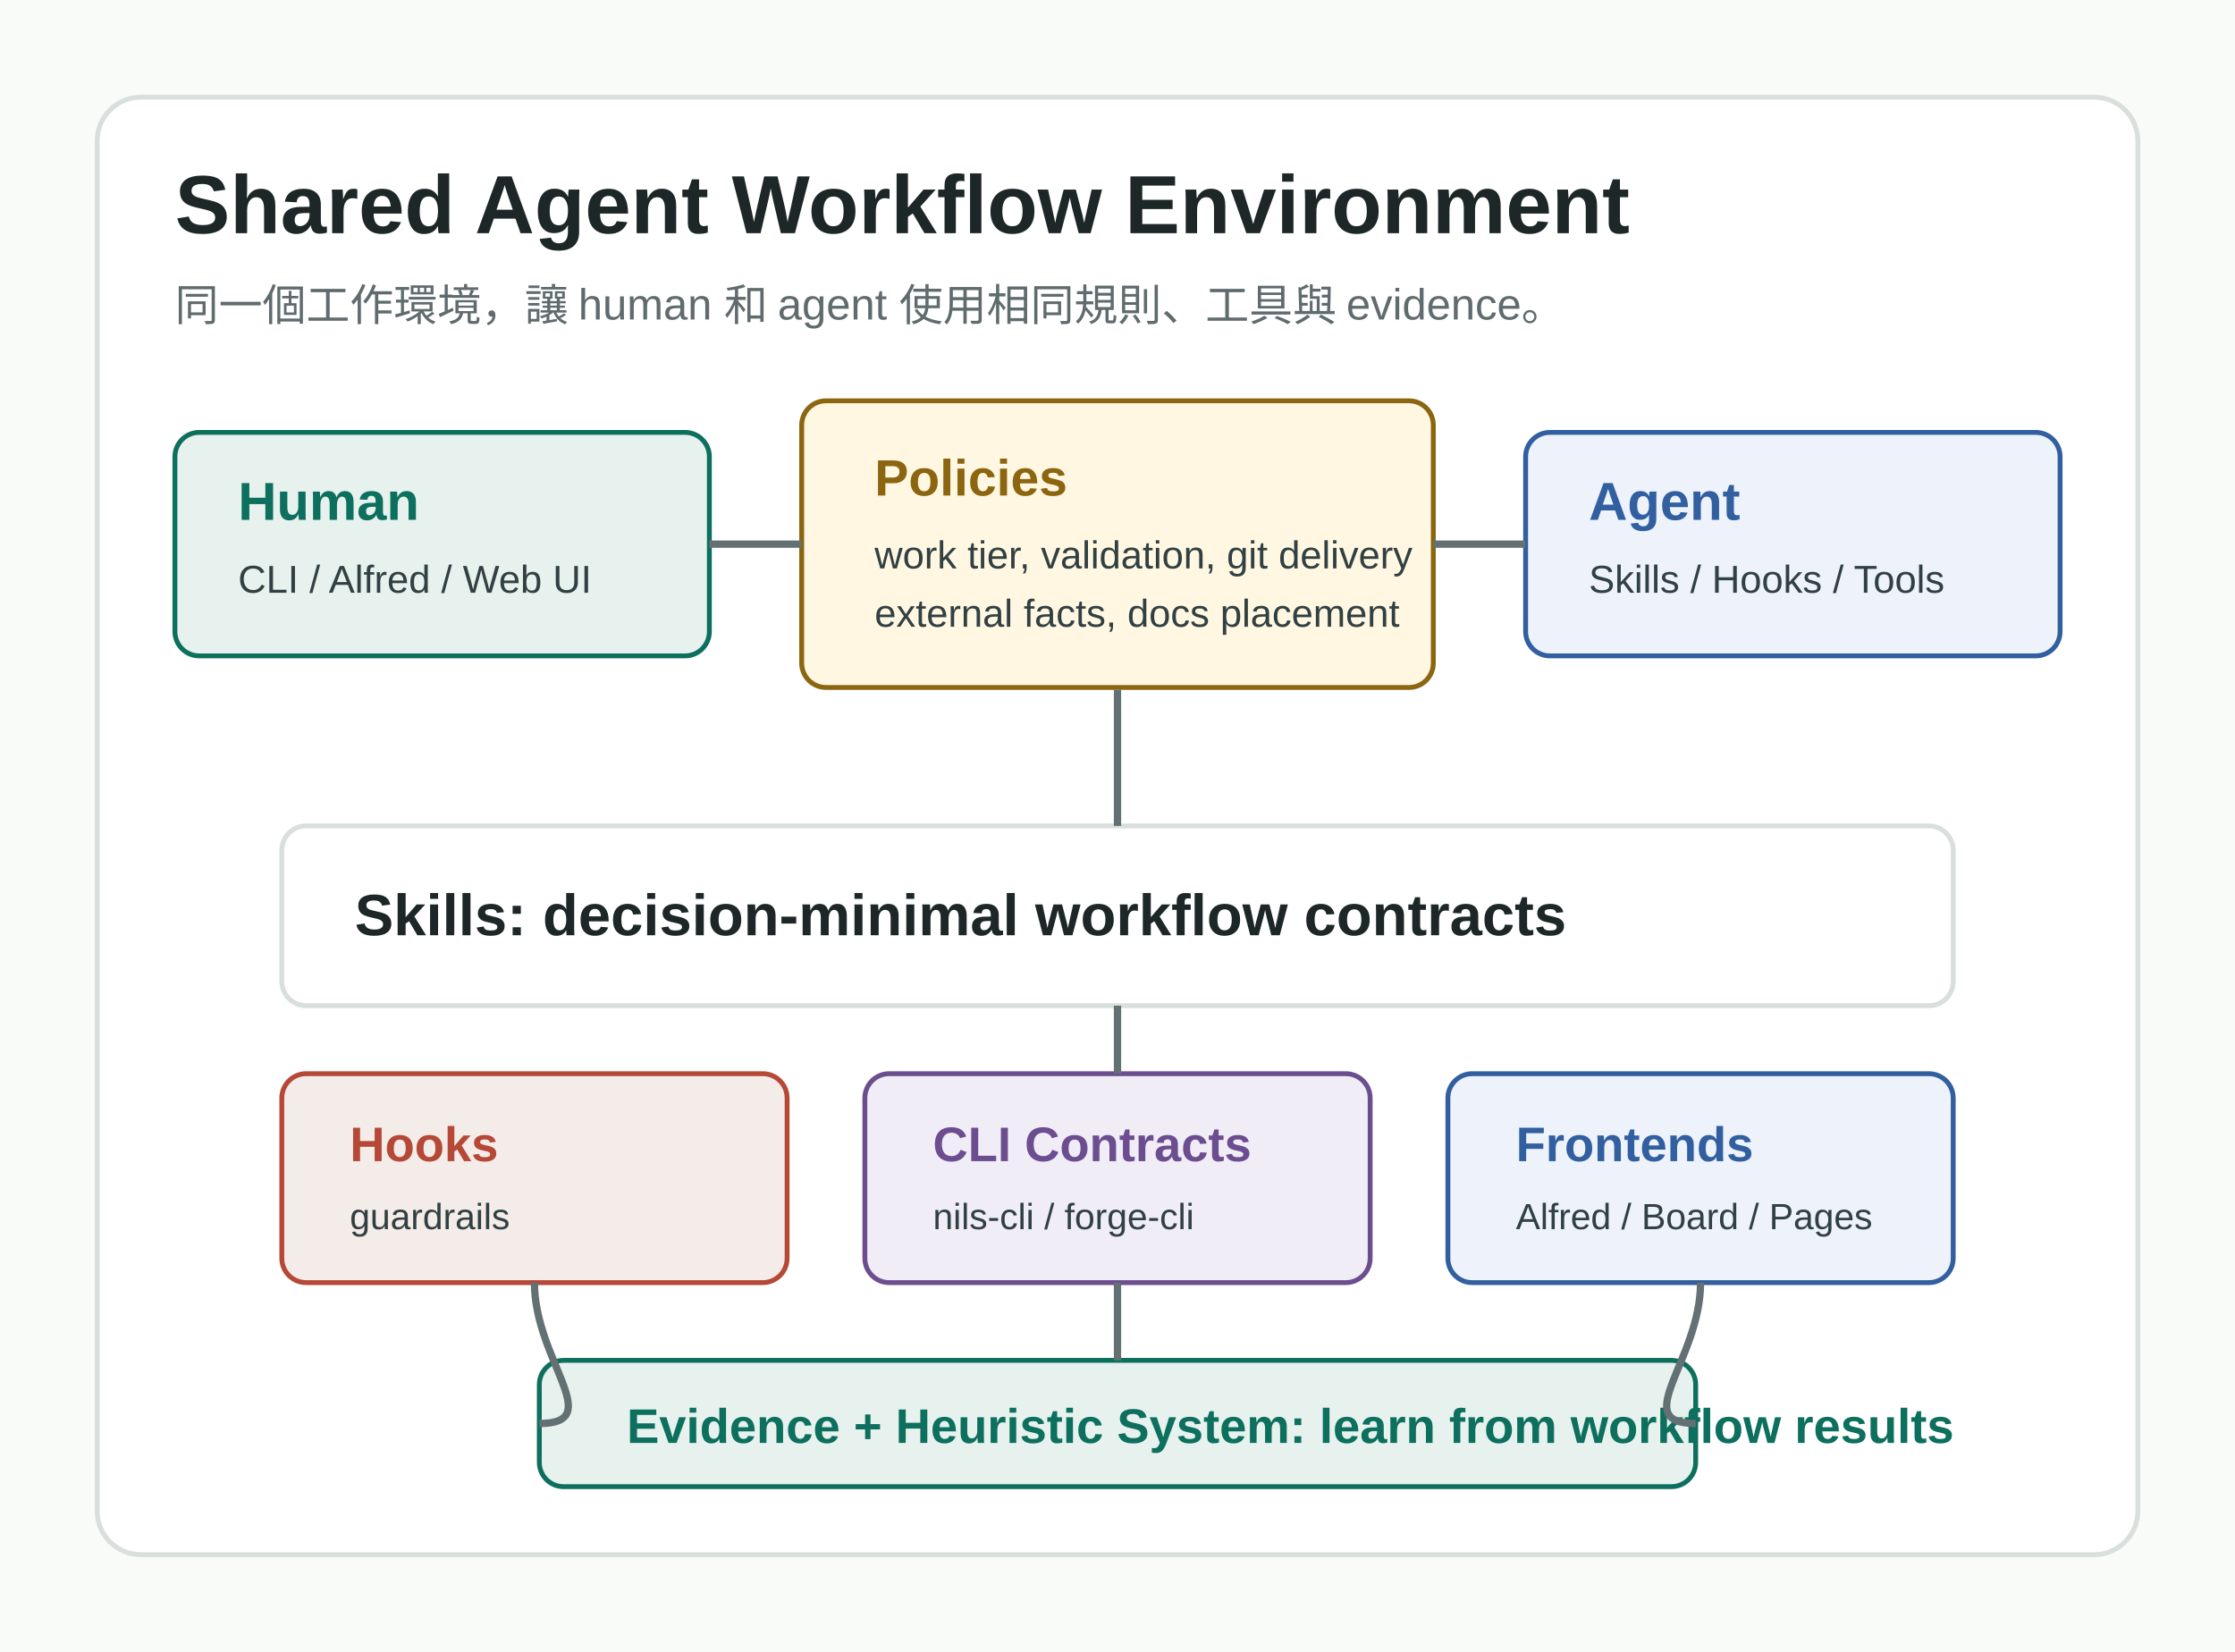
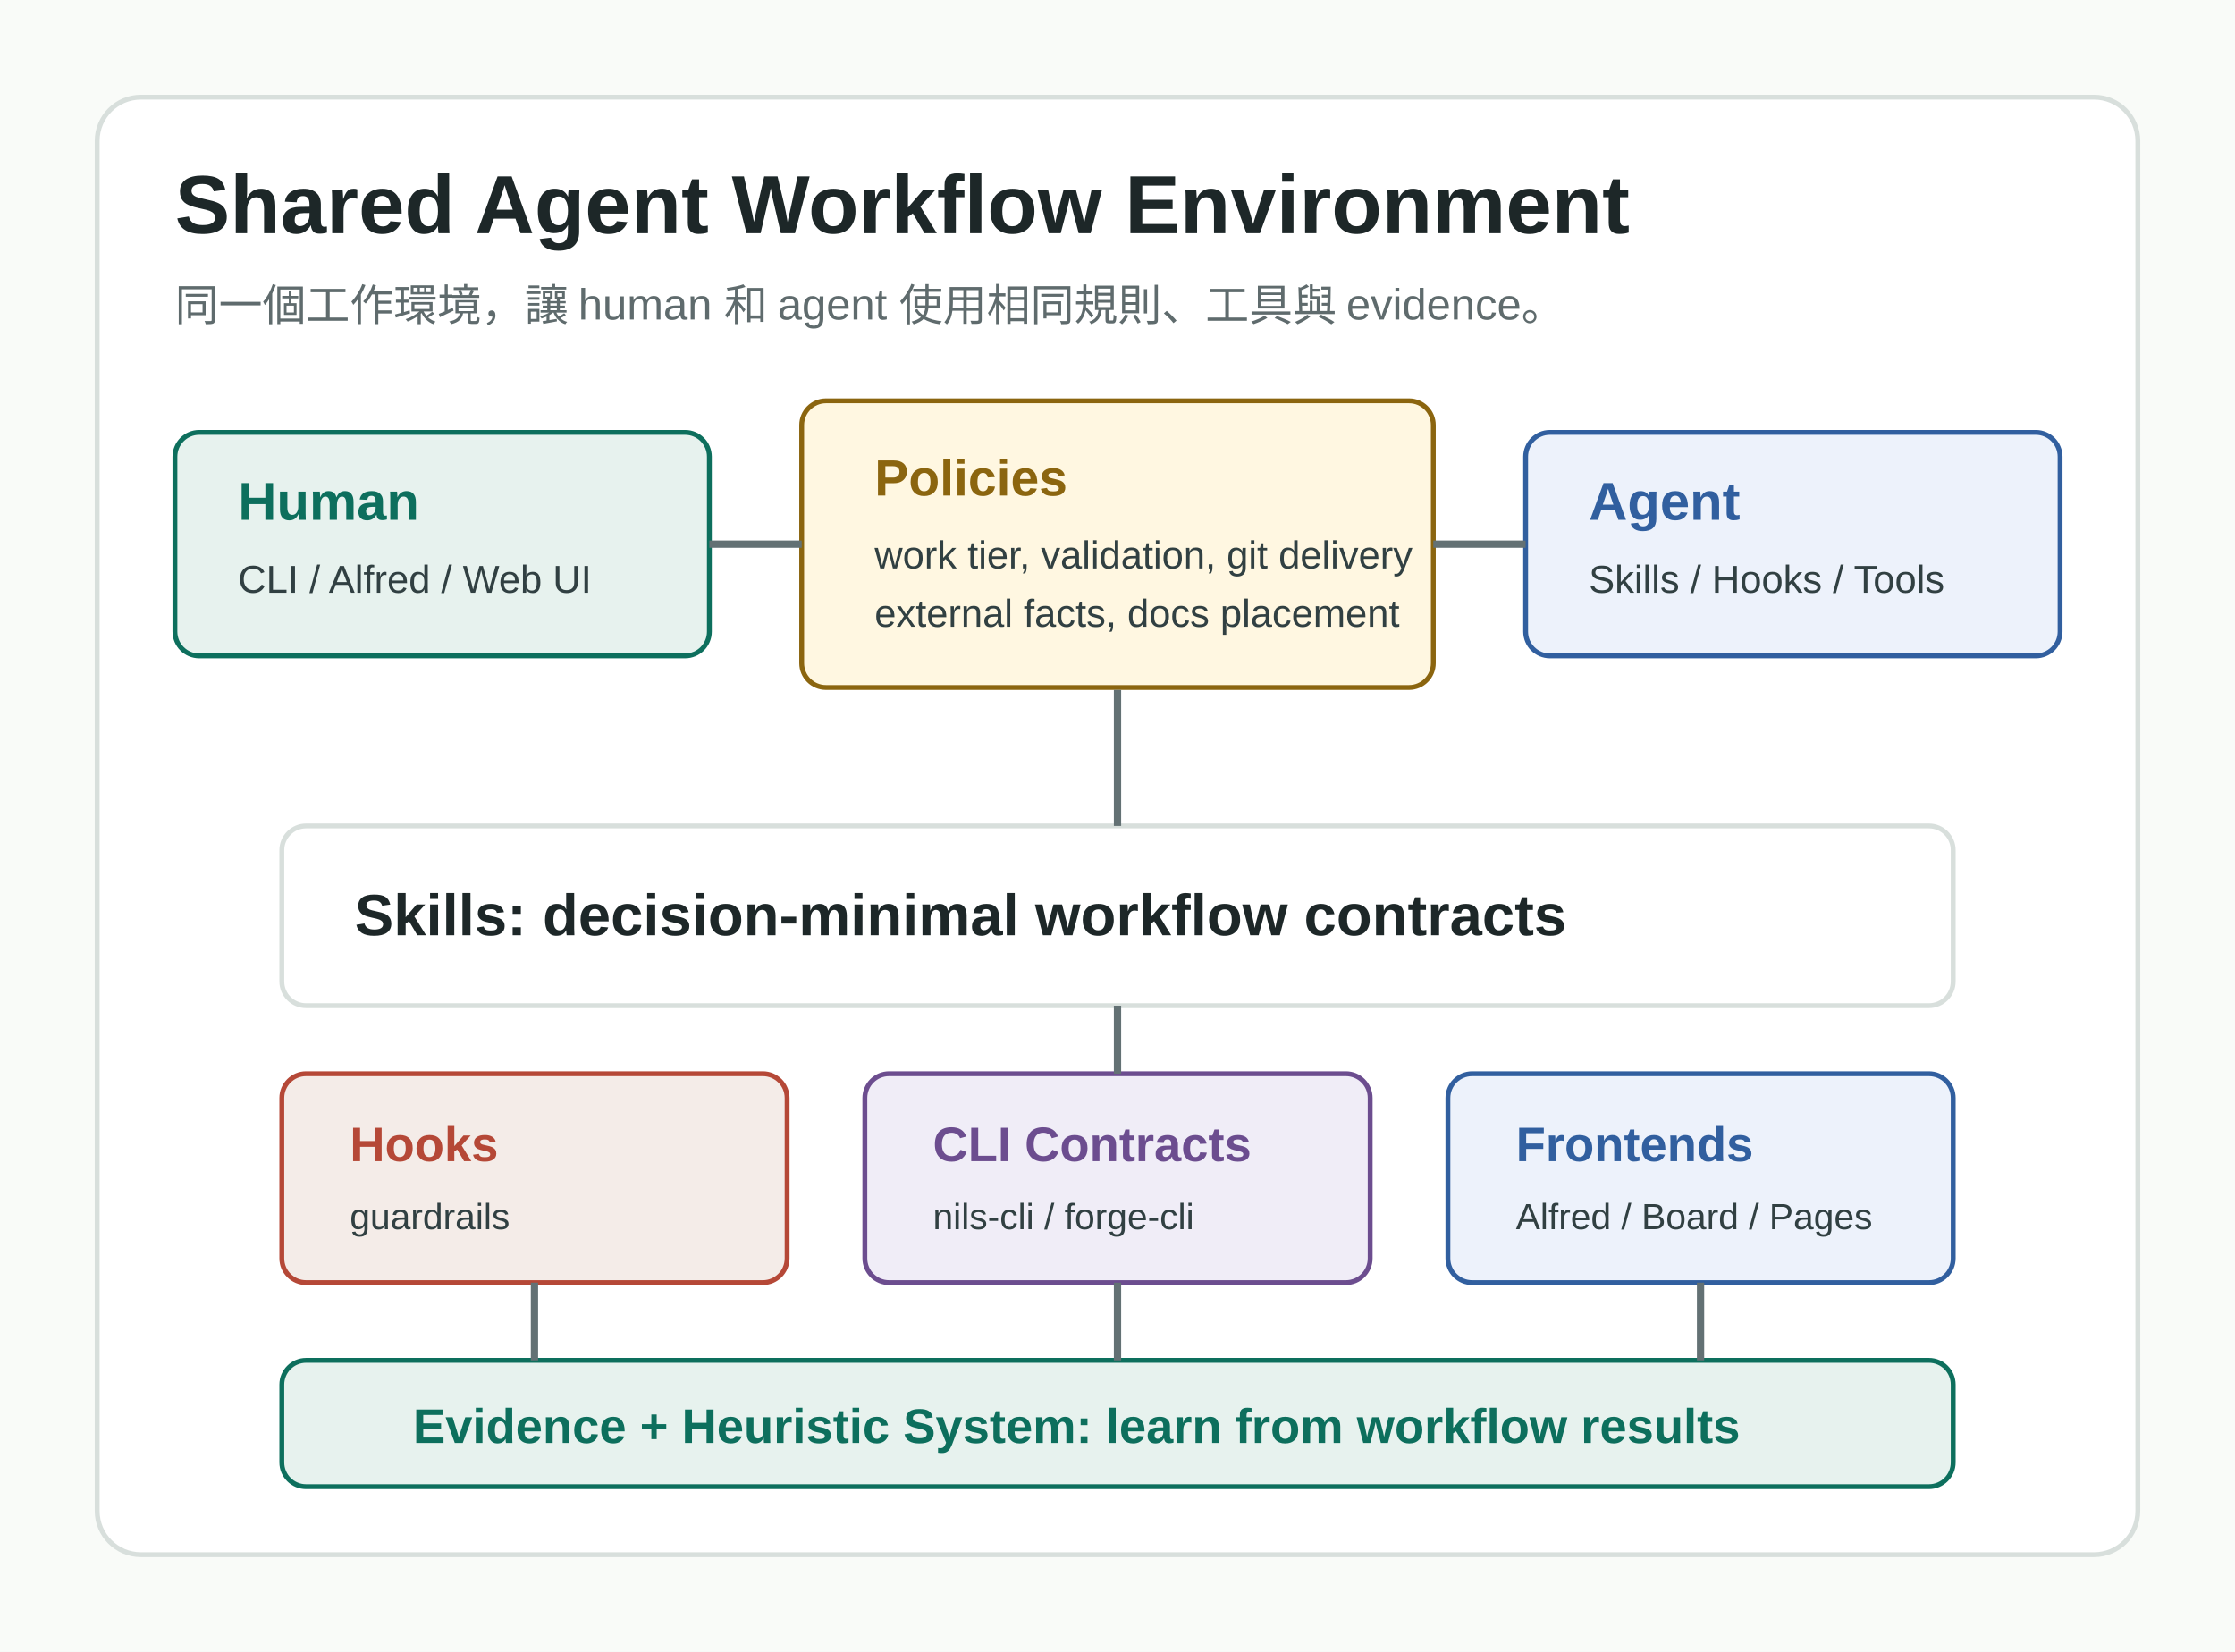
<svg xmlns="http://www.w3.org/2000/svg" width="920" height="680" viewBox="0 0 920 680" role="img" aria-labelledby="title desc">
  <rect width="920" height="680" fill="#f9fbf8" />
  <rect x="40" y="40" width="840" height="600" rx="18" fill="#ffffff" stroke="#d8dfdc" stroke-width="2" />
  <text x="72" y="96" fill="#1d2728" font-family="Arial, sans-serif" font-size="34" font-weight="700">Shared Agent Workflow Environment</text>
  <text x="72" y="132" fill="#5f6b6d" font-family="Arial, sans-serif" font-size="18">同一個工作環境，讓 human 和 agent 使用相同規則、工具與 evidence。</text>
  <rect x="72" y="178" width="220" height="92" rx="10" fill="#e7f2ee" stroke="#0d6f5d" stroke-width="2" />
  <text x="98" y="214" fill="#0d6f5d" font-family="Arial, sans-serif" font-size="22" font-weight="700">Human</text>
  <text x="98" y="244" fill="#314042" font-family="Arial, sans-serif" font-size="16">CLI / Alfred / Web UI</text>
  <rect x="628" y="178" width="220" height="92" rx="10" fill="#edf2fb" stroke="#315f9f" stroke-width="2" />
  <text x="654" y="214" fill="#315f9f" font-family="Arial, sans-serif" font-size="22" font-weight="700">Agent</text>
  <text x="654" y="244" fill="#314042" font-family="Arial, sans-serif" font-size="16">Skills / Hooks / Tools</text>
  <rect x="330" y="165" width="260" height="118" rx="10" fill="#fff7e1" stroke="#8b650f" stroke-width="2" />
  <text x="360" y="204" fill="#8b650f" font-family="Arial, sans-serif" font-size="21" font-weight="700">Policies</text>
  <text x="360" y="234" fill="#314042" font-family="Arial, sans-serif" font-size="16">work tier, validation, git delivery</text>
  <text x="360" y="258" fill="#314042" font-family="Arial, sans-serif" font-size="16">external facts, docs placement</text>
  <line x1="292" y1="224" x2="330" y2="224" stroke="#637174" stroke-width="3" />
  <line x1="590" y1="224" x2="628" y2="224" stroke="#637174" stroke-width="3" />
  <rect x="116" y="340" width="688" height="74" rx="10" fill="#ffffff" stroke="#d8dfdc" stroke-width="2" />
  <text x="146" y="385" fill="#1d2728" font-family="Arial, sans-serif" font-size="24" font-weight="700">Skills: decision-minimal workflow contracts</text>
  <rect x="116" y="442" width="208" height="86" rx="10" fill="#f4ece8" stroke="#b54837" stroke-width="2" />
  <text x="144" y="478" fill="#b54837" font-family="Arial, sans-serif" font-size="20" font-weight="700">Hooks</text>
  <text x="144" y="506" fill="#314042" font-family="Arial, sans-serif" font-size="15">guardrails</text>
  <rect x="356" y="442" width="208" height="86" rx="10" fill="#f0edf7" stroke="#6c4d8f" stroke-width="2" />
  <text x="384" y="478" fill="#6c4d8f" font-family="Arial, sans-serif" font-size="20" font-weight="700">CLI Contracts</text>
  <text x="384" y="506" fill="#314042" font-family="Arial, sans-serif" font-size="15">nils-cli / forge-cli</text>
  <rect x="596" y="442" width="208" height="86" rx="10" fill="#edf2fb" stroke="#315f9f" stroke-width="2" />
  <text x="624" y="478" fill="#315f9f" font-family="Arial, sans-serif" font-size="20" font-weight="700">Frontends</text>
  <text x="624" y="506" fill="#314042" font-family="Arial, sans-serif" font-size="15">Alfred / Board / Pages</text>
-   <rect x="222" y="560" width="476" height="52" rx="10" fill="#e7f2ee" stroke="#0d6f5d" stroke-width="2" />
-   <text x="258" y="594" fill="#0d6f5d" font-family="Arial, sans-serif" font-size="20" font-weight="700">Evidence + Heuristic System: learn from workflow results</text>
+   <rect x="116" y="560" width="688" height="52" rx="10" fill="#e7f2ee" stroke="#0d6f5d" stroke-width="2" />
+   <text x="170" y="594" fill="#0d6f5d" font-family="Arial, sans-serif" font-size="20" font-weight="700">Evidence + Heuristic System: learn from workflow results</text>
  <path d="M460 284 L460 340" stroke="#637174" stroke-width="3" fill="none" />
  <path d="M460 414 L460 442" stroke="#637174" stroke-width="3" fill="none" />
-   <path d="M220 528 C220 560 250 586 222 586" stroke="#637174" stroke-width="3" fill="none" />
+   <path d="M220 528 L220 560" stroke="#637174" stroke-width="3" fill="none" />
  <path d="M460 528 L460 560" stroke="#637174" stroke-width="3" fill="none" />
-   <path d="M700 528 C700 560 670 586 698 586" stroke="#637174" stroke-width="3" fill="none" />
+   <path d="M700 528 L700 560" stroke="#637174" stroke-width="3" fill="none" />
</svg>
